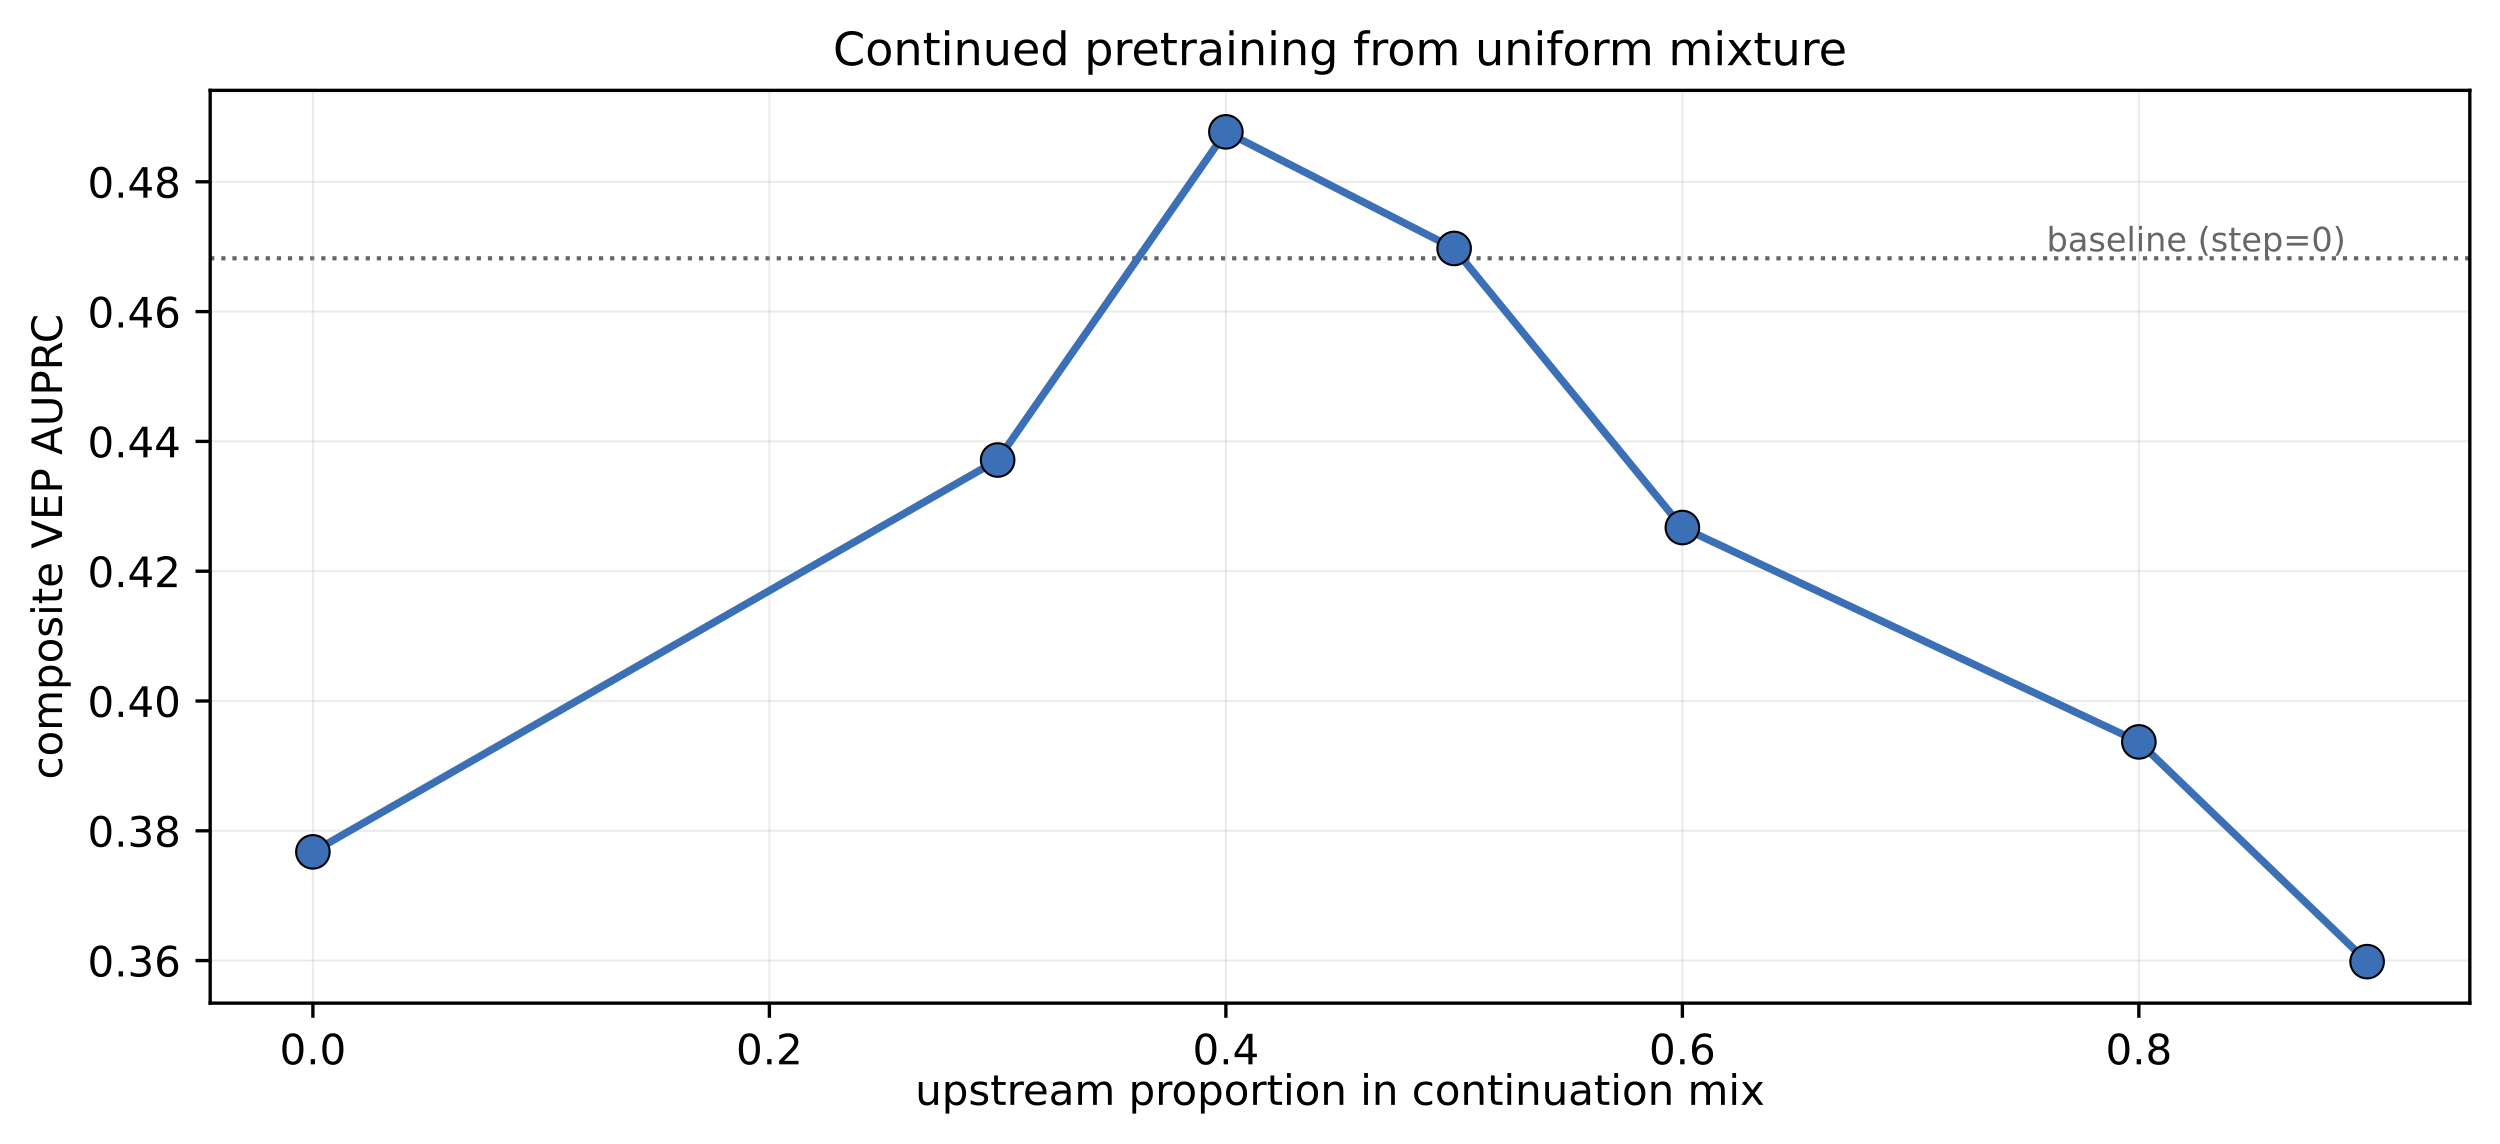
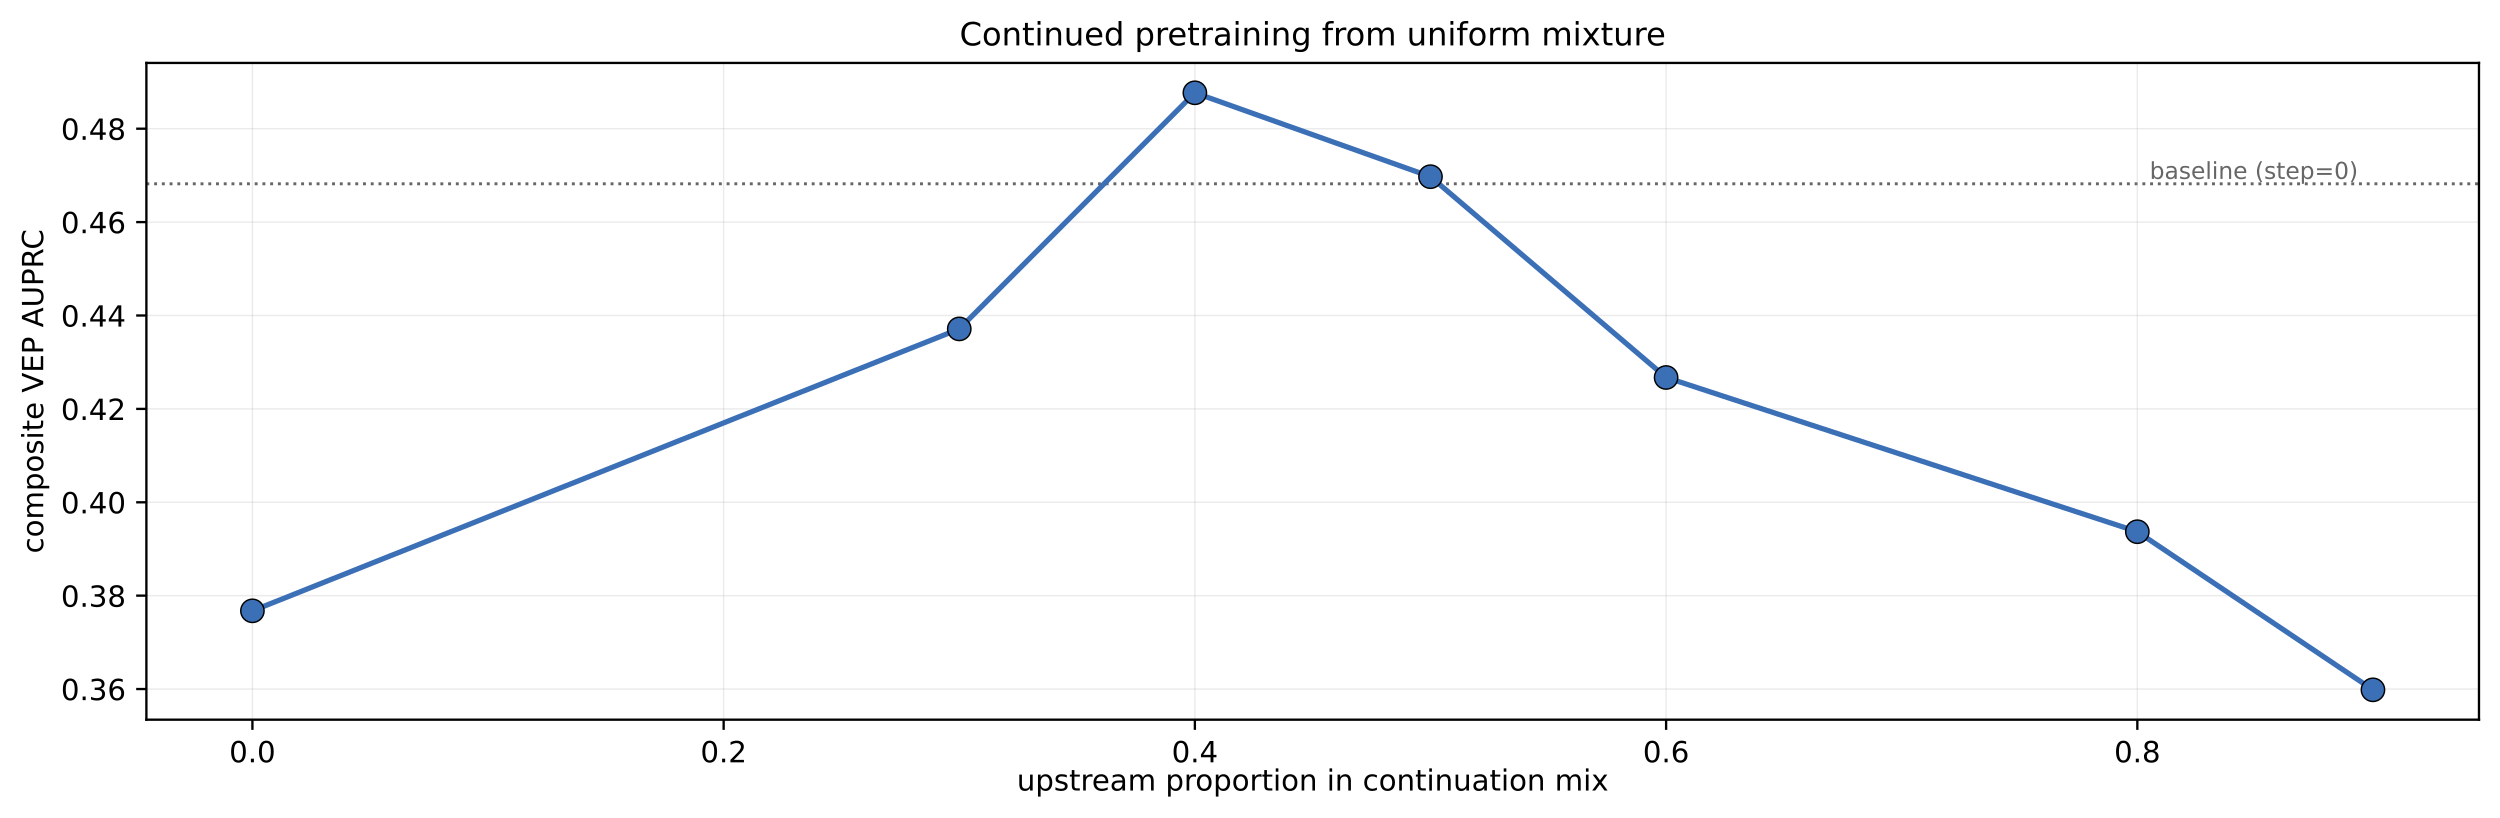
- <svg xmlns="http://www.w3.org/2000/svg" xmlns:xlink="http://www.w3.org/1999/xlink" width="596.424pt" height="272.875pt" viewBox="0 0 596.424 272.875" version="1.1">
+ <svg xmlns="http://www.w3.org/2000/svg" xmlns:xlink="http://www.w3.org/1999/xlink" width="856.344pt" height="280.075pt" viewBox="0 0 856.344 280.075" version="1.1">
  <defs>
    <style type="text/css">*{stroke-linejoin: round; stroke-linecap: butt}</style>
  </defs>
  <g id="figure_1">
    <g id="patch_1">
-       <path d="M 0 272.875  L 596.424 272.875  L 596.424 0  L 0 0  L 0 272.875  z " style="fill: none" />
+       <path d="M 0 280.075  L 856.344 280.075  L 856.344 0  L 0 0  L 0 280.075  z " style="fill: none" />
    </g>
    <g id="axes_1">
      <g id="patch_2">
-         <path d="M 50.144 239.318  L 589.224 239.318  L 589.224 21.558  L 50.144 21.558  L 50.144 239.318  z " style="fill: none" />
+         <path d="M 50.144 246.518  L 849.144 246.518  L 849.144 21.558  L 50.144 21.558  L 50.144 246.518  z " style="fill: none" />
      </g>
      <g id="line2d_1">
-         <path d="M 50.144 61.624  L 589.224 61.624  " clip-path="url(#p6f2982b473)" style="fill: none; stroke-dasharray: 1,1.65; stroke-dashoffset: 0; stroke: #666666" />
+         <path d="M 50.144 62.949  L 849.144 62.949  " clip-path="url(#p45127831a2)" style="fill: none; stroke-dasharray: 1,1.65; stroke-dashoffset: 0; stroke: #666666" />
      </g>
      <g id="matplotlib.axis_1">
        <g id="xtick_1">
          <g id="line2d_2">
-             <path d="M 74.647 239.318  L 74.647 21.558  " clip-path="url(#p6f2982b473)" style="fill: none; stroke: #b0b0b0; stroke-opacity: 0.25; stroke-width: 0.5; stroke-linecap: square" />
+             <path d="M 86.462 246.518  L 86.462 21.558  " clip-path="url(#p45127831a2)" style="fill: none; stroke: #b0b0b0; stroke-opacity: 0.25; stroke-width: 0.5; stroke-linecap: square" />
          </g>
          <g id="line2d_3">
            <defs>
-               <path id="m24f0054d36" d="M 0 0  L 0 3.5  " style="stroke: #000000; stroke-width: 0.8" />
+               <path id="mb7d24f8c7f" d="M 0 0  L 0 3.5  " style="stroke: #000000; stroke-width: 0.8" />
            </defs>
            <g>
-               <use xlink:href="#m24f0054d36" x="74.647" y="239.318" style="stroke: #000000; stroke-width: 0.8" />
+               <use xlink:href="#mb7d24f8c7f" x="86.462" y="246.518" style="stroke: #000000; stroke-width: 0.8" />
            </g>
          </g>
          <g id="text_1">
-             <g transform="translate(66.69582 253.9167) scale(0.1 -0.1)">
+             <g transform="translate(78.51037 261.1167) scale(0.1 -0.1)">
              <defs>
                <path id="DejaVuSans-30" d="M 2034 4250  Q 1547 4250 1301 3770  Q 1056 3291 1056 2328  Q 1056 1369 1301 889  Q 1547 409 2034 409  Q 2525 409 2770 889  Q 3016 1369 3016 2328  Q 3016 3291 2770 3770  Q 2525 4250 2034 4250  z M 2034 4750  Q 2819 4750 3233 4129  Q 3647 3509 3647 2328  Q 3647 1150 3233 529  Q 2819 -91 2034 -91  Q 1250 -91 836 529  Q 422 1150 422 2328  Q 422 3509 836 4129  Q 1250 4750 2034 4750  z " transform="scale(0.015625)" />
                <path id="DejaVuSans-2e" d="M 684 794  L 1344 794  L 1344 0  L 684 0  L 684 794  z " transform="scale(0.015625)" />
              </defs>
              <use xlink:href="#DejaVuSans-30" />
              <use xlink:href="#DejaVuSans-2e" transform="translate(63.62305 0)" />
              <use xlink:href="#DejaVuSans-30" transform="translate(95.41016 0)" />
            </g>
          </g>
        </g>
        <g id="xtick_2">
          <g id="line2d_4">
-             <path d="M 183.552 239.318  L 183.552 21.558  " clip-path="url(#p6f2982b473)" style="fill: none; stroke: #b0b0b0; stroke-opacity: 0.25; stroke-width: 0.5; stroke-linecap: square" />
+             <path d="M 247.876 246.518  L 247.876 21.558  " clip-path="url(#p45127831a2)" style="fill: none; stroke: #b0b0b0; stroke-opacity: 0.25; stroke-width: 0.5; stroke-linecap: square" />
          </g>
          <g id="line2d_5">
            <g>
-               <use xlink:href="#m24f0054d36" x="183.552" y="239.318" style="stroke: #000000; stroke-width: 0.8" />
+               <use xlink:href="#mb7d24f8c7f" x="247.876" y="246.518" style="stroke: #000000; stroke-width: 0.8" />
            </g>
          </g>
          <g id="text_2">
-             <g transform="translate(175.6009 253.9167) scale(0.1 -0.1)">
+             <g transform="translate(239.9245 261.1167) scale(0.1 -0.1)">
              <defs>
                <path id="DejaVuSans-32" d="M 1228 531  L 3431 531  L 3431 0  L 469 0  L 469 531  Q 828 903 1448 1529  Q 2069 2156 2228 2338  Q 2531 2678 2651 2914  Q 2772 3150 2772 3378  Q 2772 3750 2511 3984  Q 2250 4219 1831 4219  Q 1534 4219 1204 4116  Q 875 4013 500 3803  L 500 4441  Q 881 4594 1212 4672  Q 1544 4750 1819 4750  Q 2544 4750 2975 4387  Q 3406 4025 3406 3419  Q 3406 3131 3298 2873  Q 3191 2616 2906 2266  Q 2828 2175 2409 1742  Q 1991 1309 1228 531  z " transform="scale(0.015625)" />
              </defs>
              <use xlink:href="#DejaVuSans-30" />
              <use xlink:href="#DejaVuSans-2e" transform="translate(63.62305 0)" />
              <use xlink:href="#DejaVuSans-32" transform="translate(95.41016 0)" />
            </g>
          </g>
        </g>
        <g id="xtick_3">
          <g id="line2d_6">
-             <path d="M 292.457 239.318  L 292.457 21.558  " clip-path="url(#p6f2982b473)" style="fill: none; stroke: #b0b0b0; stroke-opacity: 0.25; stroke-width: 0.5; stroke-linecap: square" />
+             <path d="M 409.29 246.518  L 409.29 21.558  " clip-path="url(#p45127831a2)" style="fill: none; stroke: #b0b0b0; stroke-opacity: 0.25; stroke-width: 0.5; stroke-linecap: square" />
          </g>
          <g id="line2d_7">
            <g>
-               <use xlink:href="#m24f0054d36" x="292.457" y="239.318" style="stroke: #000000; stroke-width: 0.8" />
+               <use xlink:href="#mb7d24f8c7f" x="409.29" y="246.518" style="stroke: #000000; stroke-width: 0.8" />
            </g>
          </g>
          <g id="text_3">
-             <g transform="translate(284.5059 253.9167) scale(0.1 -0.1)">
+             <g transform="translate(401.3387 261.1167) scale(0.1 -0.1)">
              <defs>
                <path id="DejaVuSans-34" d="M 2419 4116  L 825 1625  L 2419 1625  L 2419 4116  z M 2253 4666  L 3047 4666  L 3047 1625  L 3713 1625  L 3713 1100  L 3047 1100  L 3047 0  L 2419 0  L 2419 1100  L 313 1100  L 313 1709  L 2253 4666  z " transform="scale(0.015625)" />
              </defs>
              <use xlink:href="#DejaVuSans-30" />
              <use xlink:href="#DejaVuSans-2e" transform="translate(63.62305 0)" />
              <use xlink:href="#DejaVuSans-34" transform="translate(95.41016 0)" />
            </g>
          </g>
        </g>
        <g id="xtick_4">
          <g id="line2d_8">
-             <path d="M 401.363 239.318  L 401.363 21.558  " clip-path="url(#p6f2982b473)" style="fill: none; stroke: #b0b0b0; stroke-opacity: 0.25; stroke-width: 0.5; stroke-linecap: square" />
+             <path d="M 570.704 246.518  L 570.704 21.558  " clip-path="url(#p45127831a2)" style="fill: none; stroke: #b0b0b0; stroke-opacity: 0.25; stroke-width: 0.5; stroke-linecap: square" />
          </g>
          <g id="line2d_9">
            <g>
-               <use xlink:href="#m24f0054d36" x="401.363" y="239.318" style="stroke: #000000; stroke-width: 0.8" />
+               <use xlink:href="#mb7d24f8c7f" x="570.704" y="246.518" style="stroke: #000000; stroke-width: 0.8" />
            </g>
          </g>
          <g id="text_4">
-             <g transform="translate(393.411 253.9167) scale(0.1 -0.1)">
+             <g transform="translate(562.7528 261.1167) scale(0.1 -0.1)">
              <defs>
                <path id="DejaVuSans-36" d="M 2113 2584  Q 1688 2584 1439 2293  Q 1191 2003 1191 1497  Q 1191 994 1439 701  Q 1688 409 2113 409  Q 2538 409 2786 701  Q 3034 994 3034 1497  Q 3034 2003 2786 2293  Q 2538 2584 2113 2584  z M 3366 4563  L 3366 3988  Q 3128 4100 2886 4159  Q 2644 4219 2406 4219  Q 1781 4219 1451 3797  Q 1122 3375 1075 2522  Q 1259 2794 1537 2939  Q 1816 3084 2150 3084  Q 2853 3084 3261 2657  Q 3669 2231 3669 1497  Q 3669 778 3244 343  Q 2819 -91 2113 -91  Q 1303 -91 875 529  Q 447 1150 447 2328  Q 447 3434 972 4092  Q 1497 4750 2381 4750  Q 2619 4750 2861 4703  Q 3103 4656 3366 4563  z " transform="scale(0.015625)" />
              </defs>
              <use xlink:href="#DejaVuSans-30" />
              <use xlink:href="#DejaVuSans-2e" transform="translate(63.62305 0)" />
              <use xlink:href="#DejaVuSans-36" transform="translate(95.41016 0)" />
            </g>
          </g>
        </g>
        <g id="xtick_5">
          <g id="line2d_10">
-             <path d="M 510.268 239.318  L 510.268 21.558  " clip-path="url(#p6f2982b473)" style="fill: none; stroke: #b0b0b0; stroke-opacity: 0.25; stroke-width: 0.5; stroke-linecap: square" />
+             <path d="M 732.118 246.518  L 732.118 21.558  " clip-path="url(#p45127831a2)" style="fill: none; stroke: #b0b0b0; stroke-opacity: 0.25; stroke-width: 0.5; stroke-linecap: square" />
          </g>
          <g id="line2d_11">
            <g>
-               <use xlink:href="#m24f0054d36" x="510.268" y="239.318" style="stroke: #000000; stroke-width: 0.8" />
+               <use xlink:href="#mb7d24f8c7f" x="732.118" y="246.518" style="stroke: #000000; stroke-width: 0.8" />
            </g>
          </g>
          <g id="text_5">
-             <g transform="translate(502.316 253.9167) scale(0.1 -0.1)">
+             <g transform="translate(724.1669 261.1167) scale(0.1 -0.1)">
              <defs>
                <path id="DejaVuSans-38" d="M 2034 2216  Q 1584 2216 1326 1975  Q 1069 1734 1069 1313  Q 1069 891 1326 650  Q 1584 409 2034 409  Q 2484 409 2743 651  Q 3003 894 3003 1313  Q 3003 1734 2745 1975  Q 2488 2216 2034 2216  z M 1403 2484  Q 997 2584 770 2862  Q 544 3141 544 3541  Q 544 4100 942 4425  Q 1341 4750 2034 4750  Q 2731 4750 3128 4425  Q 3525 4100 3525 3541  Q 3525 3141 3298 2862  Q 3072 2584 2669 2484  Q 3125 2378 3379 2068  Q 3634 1759 3634 1313  Q 3634 634 3220 271  Q 2806 -91 2034 -91  Q 1263 -91 848 271  Q 434 634 434 1313  Q 434 1759 690 2068  Q 947 2378 1403 2484  z M 1172 3481  Q 1172 3119 1398 2916  Q 1625 2713 2034 2713  Q 2441 2713 2670 2916  Q 2900 3119 2900 3481  Q 2900 3844 2670 4047  Q 2441 4250 2034 4250  Q 1625 4250 1398 4047  Q 1172 3844 1172 3481  z " transform="scale(0.015625)" />
              </defs>
              <use xlink:href="#DejaVuSans-30" />
              <use xlink:href="#DejaVuSans-2e" transform="translate(63.62305 0)" />
              <use xlink:href="#DejaVuSans-38" transform="translate(95.41016 0)" />
            </g>
          </g>
        </g>
        <g id="text_6">
-           <g transform="translate(218.3408 263.5948) scale(0.1 -0.1)">
+           <g transform="translate(348.3008 270.7948) scale(0.1 -0.1)">
            <defs>
              <path id="DejaVuSans-75" d="M 544 1381  L 544 3500  L 1119 3500  L 1119 1403  Q 1119 906 1312 657  Q 1506 409 1894 409  Q 2359 409 2629 706  Q 2900 1003 2900 1516  L 2900 3500  L 3475 3500  L 3475 0  L 2900 0  L 2900 538  Q 2691 219 2414 64  Q 2138 -91 1772 -91  Q 1169 -91 856 284  Q 544 659 544 1381  z M 1991 3584  L 1991 3584  z " transform="scale(0.015625)" />
              <path id="DejaVuSans-70" d="M 1159 525  L 1159 -1331  L 581 -1331  L 581 3500  L 1159 3500  L 1159 2969  Q 1341 3281 1617 3432  Q 1894 3584 2278 3584  Q 2916 3584 3314 3078  Q 3713 2572 3713 1747  Q 3713 922 3314 415  Q 2916 -91 2278 -91  Q 1894 -91 1617 61  Q 1341 213 1159 525  z M 3116 1747  Q 3116 2381 2855 2742  Q 2594 3103 2138 3103  Q 1681 3103 1420 2742  Q 1159 2381 1159 1747  Q 1159 1113 1420 752  Q 1681 391 2138 391  Q 2594 391 2855 752  Q 3116 1113 3116 1747  z " transform="scale(0.015625)" />
              <path id="DejaVuSans-73" d="M 2834 3397  L 2834 2853  Q 2591 2978 2328 3040  Q 2066 3103 1784 3103  Q 1356 3103 1142 2972  Q 928 2841 928 2578  Q 928 2378 1081 2264  Q 1234 2150 1697 2047  L 1894 2003  Q 2506 1872 2764 1633  Q 3022 1394 3022 966  Q 3022 478 2636 193  Q 2250 -91 1575 -91  Q 1294 -91 989 -36  Q 684 19 347 128  L 347 722  Q 666 556 975 473  Q 1284 391 1588 391  Q 1994 391 2212 530  Q 2431 669 2431 922  Q 2431 1156 2273 1281  Q 2116 1406 1581 1522  L 1381 1569  Q 847 1681 609 1914  Q 372 2147 372 2553  Q 372 3047 722 3315  Q 1072 3584 1716 3584  Q 2034 3584 2315 3537  Q 2597 3491 2834 3397  z " transform="scale(0.015625)" />
              <path id="DejaVuSans-74" d="M 1172 4494  L 1172 3500  L 2356 3500  L 2356 3053  L 1172 3053  L 1172 1153  Q 1172 725 1289 603  Q 1406 481 1766 481  L 2356 481  L 2356 0  L 1766 0  Q 1100 0 847 248  Q 594 497 594 1153  L 594 3053  L 172 3053  L 172 3500  L 594 3500  L 594 4494  L 1172 4494  z " transform="scale(0.015625)" />
              <path id="DejaVuSans-72" d="M 2631 2963  Q 2534 3019 2420 3045  Q 2306 3072 2169 3072  Q 1681 3072 1420 2755  Q 1159 2438 1159 1844  L 1159 0  L 581 0  L 581 3500  L 1159 3500  L 1159 2956  Q 1341 3275 1631 3429  Q 1922 3584 2338 3584  Q 2397 3584 2469 3576  Q 2541 3569 2628 3553  L 2631 2963  z " transform="scale(0.015625)" />
              <path id="DejaVuSans-65" d="M 3597 1894  L 3597 1613  L 953 1613  Q 991 1019 1311 708  Q 1631 397 2203 397  Q 2534 397 2845 478  Q 3156 559 3463 722  L 3463 178  Q 3153 47 2828 -22  Q 2503 -91 2169 -91  Q 1331 -91 842 396  Q 353 884 353 1716  Q 353 2575 817 3079  Q 1281 3584 2069 3584  Q 2775 3584 3186 3129  Q 3597 2675 3597 1894  z M 3022 2063  Q 3016 2534 2758 2815  Q 2500 3097 2075 3097  Q 1594 3097 1305 2825  Q 1016 2553 972 2059  L 3022 2063  z " transform="scale(0.015625)" />
              <path id="DejaVuSans-61" d="M 2194 1759  Q 1497 1759 1228 1600  Q 959 1441 959 1056  Q 959 750 1161 570  Q 1363 391 1709 391  Q 2188 391 2477 730  Q 2766 1069 2766 1631  L 2766 1759  L 2194 1759  z M 3341 1997  L 3341 0  L 2766 0  L 2766 531  Q 2569 213 2275 61  Q 1981 -91 1556 -91  Q 1019 -91 701 211  Q 384 513 384 1019  Q 384 1609 779 1909  Q 1175 2209 1959 2209  L 2766 2209  L 2766 2266  Q 2766 2663 2505 2880  Q 2244 3097 1772 3097  Q 1472 3097 1187 3025  Q 903 2953 641 2809  L 641 3341  Q 956 3463 1253 3523  Q 1550 3584 1831 3584  Q 2591 3584 2966 3190  Q 3341 2797 3341 1997  z " transform="scale(0.015625)" />
              <path id="DejaVuSans-6d" d="M 3328 2828  Q 3544 3216 3844 3400  Q 4144 3584 4550 3584  Q 5097 3584 5394 3201  Q 5691 2819 5691 2113  L 5691 0  L 5113 0  L 5113 2094  Q 5113 2597 4934 2840  Q 4756 3084 4391 3084  Q 3944 3084 3684 2787  Q 3425 2491 3425 1978  L 3425 0  L 2847 0  L 2847 2094  Q 2847 2600 2669 2842  Q 2491 3084 2119 3084  Q 1678 3084 1418 2786  Q 1159 2488 1159 1978  L 1159 0  L 581 0  L 581 3500  L 1159 3500  L 1159 2956  Q 1356 3278 1631 3431  Q 1906 3584 2284 3584  Q 2666 3584 2933 3390  Q 3200 3197 3328 2828  z " transform="scale(0.015625)" />
              <path id="DejaVuSans-20" transform="scale(0.015625)" />
              <path id="DejaVuSans-6f" d="M 1959 3097  Q 1497 3097 1228 2736  Q 959 2375 959 1747  Q 959 1119 1226 758  Q 1494 397 1959 397  Q 2419 397 2687 759  Q 2956 1122 2956 1747  Q 2956 2369 2687 2733  Q 2419 3097 1959 3097  z M 1959 3584  Q 2709 3584 3137 3096  Q 3566 2609 3566 1747  Q 3566 888 3137 398  Q 2709 -91 1959 -91  Q 1206 -91 779 398  Q 353 888 353 1747  Q 353 2609 779 3096  Q 1206 3584 1959 3584  z " transform="scale(0.015625)" />
              <path id="DejaVuSans-69" d="M 603 3500  L 1178 3500  L 1178 0  L 603 0  L 603 3500  z M 603 4863  L 1178 4863  L 1178 4134  L 603 4134  L 603 4863  z " transform="scale(0.015625)" />
              <path id="DejaVuSans-6e" d="M 3513 2113  L 3513 0  L 2938 0  L 2938 2094  Q 2938 2591 2744 2837  Q 2550 3084 2163 3084  Q 1697 3084 1428 2787  Q 1159 2491 1159 1978  L 1159 0  L 581 0  L 581 3500  L 1159 3500  L 1159 2956  Q 1366 3272 1645 3428  Q 1925 3584 2291 3584  Q 2894 3584 3203 3211  Q 3513 2838 3513 2113  z " transform="scale(0.015625)" />
              <path id="DejaVuSans-63" d="M 3122 3366  L 3122 2828  Q 2878 2963 2633 3030  Q 2388 3097 2138 3097  Q 1578 3097 1268 2742  Q 959 2388 959 1747  Q 959 1106 1268 751  Q 1578 397 2138 397  Q 2388 397 2633 464  Q 2878 531 3122 666  L 3122 134  Q 2881 22 2623 -34  Q 2366 -91 2075 -91  Q 1284 -91 818 406  Q 353 903 353 1747  Q 353 2603 823 3093  Q 1294 3584 2113 3584  Q 2378 3584 2631 3529  Q 2884 3475 3122 3366  z " transform="scale(0.015625)" />
              <path id="DejaVuSans-78" d="M 3513 3500  L 2247 1797  L 3578 0  L 2900 0  L 1881 1375  L 863 0  L 184 0  L 1544 1831  L 300 3500  L 978 3500  L 1906 2253  L 2834 3500  L 3513 3500  z " transform="scale(0.015625)" />
            </defs>
            <use xlink:href="#DejaVuSans-75" />
            <use xlink:href="#DejaVuSans-70" transform="translate(63.37891 0)" />
            <use xlink:href="#DejaVuSans-73" transform="translate(126.8555 0)" />
            <use xlink:href="#DejaVuSans-74" transform="translate(178.9551 0)" />
            <use xlink:href="#DejaVuSans-72" transform="translate(218.1641 0)" />
            <use xlink:href="#DejaVuSans-65" transform="translate(257.0273 0)" />
            <use xlink:href="#DejaVuSans-61" transform="translate(318.5508 0)" />
            <use xlink:href="#DejaVuSans-6d" transform="translate(379.8301 0)" />
            <use xlink:href="#DejaVuSans-20" transform="translate(477.2422 0)" />
            <use xlink:href="#DejaVuSans-70" transform="translate(509.0293 0)" />
            <use xlink:href="#DejaVuSans-72" transform="translate(572.5059 0)" />
            <use xlink:href="#DejaVuSans-6f" transform="translate(611.3691 0)" />
            <use xlink:href="#DejaVuSans-70" transform="translate(672.5508 0)" />
            <use xlink:href="#DejaVuSans-6f" transform="translate(736.0273 0)" />
            <use xlink:href="#DejaVuSans-72" transform="translate(797.209 0)" />
            <use xlink:href="#DejaVuSans-74" transform="translate(838.3223 0)" />
            <use xlink:href="#DejaVuSans-69" transform="translate(877.5312 0)" />
            <use xlink:href="#DejaVuSans-6f" transform="translate(905.3145 0)" />
            <use xlink:href="#DejaVuSans-6e" transform="translate(966.4961 0)" />
            <use xlink:href="#DejaVuSans-20" transform="translate(1029.875 0)" />
            <use xlink:href="#DejaVuSans-69" transform="translate(1061.662 0)" />
            <use xlink:href="#DejaVuSans-6e" transform="translate(1089.445 0)" />
            <use xlink:href="#DejaVuSans-20" transform="translate(1152.824 0)" />
            <use xlink:href="#DejaVuSans-63" transform="translate(1184.611 0)" />
            <use xlink:href="#DejaVuSans-6f" transform="translate(1239.592 0)" />
            <use xlink:href="#DejaVuSans-6e" transform="translate(1300.773 0)" />
            <use xlink:href="#DejaVuSans-74" transform="translate(1364.152 0)" />
            <use xlink:href="#DejaVuSans-69" transform="translate(1403.361 0)" />
            <use xlink:href="#DejaVuSans-6e" transform="translate(1431.145 0)" />
            <use xlink:href="#DejaVuSans-75" transform="translate(1494.523 0)" />
            <use xlink:href="#DejaVuSans-61" transform="translate(1557.902 0)" />
            <use xlink:href="#DejaVuSans-74" transform="translate(1619.182 0)" />
            <use xlink:href="#DejaVuSans-69" transform="translate(1658.391 0)" />
            <use xlink:href="#DejaVuSans-6f" transform="translate(1686.174 0)" />
            <use xlink:href="#DejaVuSans-6e" transform="translate(1747.355 0)" />
            <use xlink:href="#DejaVuSans-20" transform="translate(1810.734 0)" />
            <use xlink:href="#DejaVuSans-6d" transform="translate(1842.521 0)" />
            <use xlink:href="#DejaVuSans-69" transform="translate(1939.934 0)" />
            <use xlink:href="#DejaVuSans-78" transform="translate(1967.717 0)" />
          </g>
        </g>
      </g>
      <g id="matplotlib.axis_2">
        <g id="ytick_1">
          <g id="line2d_12">
-             <path d="M 50.144 229.164  L 589.224 229.164  " clip-path="url(#p6f2982b473)" style="fill: none; stroke: #b0b0b0; stroke-opacity: 0.25; stroke-width: 0.5; stroke-linecap: square" />
+             <path d="M 50.144 236.028  L 849.144 236.028  " clip-path="url(#p45127831a2)" style="fill: none; stroke: #b0b0b0; stroke-opacity: 0.25; stroke-width: 0.5; stroke-linecap: square" />
          </g>
          <g id="line2d_13">
            <defs>
-               <path id="m85591f850b" d="M 0 0  L -3.5 0  " style="stroke: #000000; stroke-width: 0.8" />
+               <path id="mcbf5ac465e" d="M 0 0  L -3.5 0  " style="stroke: #000000; stroke-width: 0.8" />
            </defs>
            <g>
-               <use xlink:href="#m85591f850b" x="50.144" y="229.164" style="stroke: #000000; stroke-width: 0.8" />
+               <use xlink:href="#mcbf5ac465e" x="50.144" y="236.028" style="stroke: #000000; stroke-width: 0.8" />
            </g>
          </g>
          <g id="text_7">
-             <g transform="translate(20.87813 232.9627) scale(0.1 -0.1)">
+             <g transform="translate(20.87813 239.827) scale(0.1 -0.1)">
              <defs>
                <path id="DejaVuSans-33" d="M 2597 2516  Q 3050 2419 3304 2112  Q 3559 1806 3559 1356  Q 3559 666 3084 287  Q 2609 -91 1734 -91  Q 1441 -91 1130 -33  Q 819 25 488 141  L 488 750  Q 750 597 1062 519  Q 1375 441 1716 441  Q 2309 441 2620 675  Q 2931 909 2931 1356  Q 2931 1769 2642 2001  Q 2353 2234 1838 2234  L 1294 2234  L 1294 2753  L 1863 2753  Q 2328 2753 2575 2939  Q 2822 3125 2822 3475  Q 2822 3834 2567 4026  Q 2313 4219 1838 4219  Q 1578 4219 1281 4162  Q 984 4106 628 3988  L 628 4550  Q 988 4650 1302 4700  Q 1616 4750 1894 4750  Q 2613 4750 3031 4423  Q 3450 4097 3450 3541  Q 3450 3153 3228 2886  Q 3006 2619 2597 2516  z " transform="scale(0.015625)" />
              </defs>
              <use xlink:href="#DejaVuSans-30" />
              <use xlink:href="#DejaVuSans-2e" transform="translate(63.62305 0)" />
              <use xlink:href="#DejaVuSans-33" transform="translate(95.41016 0)" />
              <use xlink:href="#DejaVuSans-36" transform="translate(159.0332 0)" />
            </g>
          </g>
        </g>
        <g id="ytick_2">
          <g id="line2d_14">
-             <path d="M 50.144 198.198  L 589.224 198.198  " clip-path="url(#p6f2982b473)" style="fill: none; stroke: #b0b0b0; stroke-opacity: 0.25; stroke-width: 0.5; stroke-linecap: square" />
+             <path d="M 50.144 204.038  L 849.144 204.038  " clip-path="url(#p45127831a2)" style="fill: none; stroke: #b0b0b0; stroke-opacity: 0.25; stroke-width: 0.5; stroke-linecap: square" />
          </g>
          <g id="line2d_15">
            <g>
-               <use xlink:href="#m85591f850b" x="50.144" y="198.198" style="stroke: #000000; stroke-width: 0.8" />
+               <use xlink:href="#mcbf5ac465e" x="50.144" y="204.038" style="stroke: #000000; stroke-width: 0.8" />
            </g>
          </g>
          <g id="text_8">
-             <g transform="translate(20.87813 201.9968) scale(0.1 -0.1)">
+             <g transform="translate(20.87813 207.8372) scale(0.1 -0.1)">
              <use xlink:href="#DejaVuSans-30" />
              <use xlink:href="#DejaVuSans-2e" transform="translate(63.62305 0)" />
              <use xlink:href="#DejaVuSans-33" transform="translate(95.41016 0)" />
              <use xlink:href="#DejaVuSans-38" transform="translate(159.0332 0)" />
            </g>
          </g>
        </g>
        <g id="ytick_3">
          <g id="line2d_16">
-             <path d="M 50.144 167.232  L 589.224 167.232  " clip-path="url(#p6f2982b473)" style="fill: none; stroke: #b0b0b0; stroke-opacity: 0.25; stroke-width: 0.5; stroke-linecap: square" />
+             <path d="M 50.144 172.048  L 849.144 172.048  " clip-path="url(#p45127831a2)" style="fill: none; stroke: #b0b0b0; stroke-opacity: 0.25; stroke-width: 0.5; stroke-linecap: square" />
          </g>
          <g id="line2d_17">
            <g>
-               <use xlink:href="#m85591f850b" x="50.144" y="167.232" style="stroke: #000000; stroke-width: 0.8" />
+               <use xlink:href="#mcbf5ac465e" x="50.144" y="172.048" style="stroke: #000000; stroke-width: 0.8" />
            </g>
          </g>
          <g id="text_9">
-             <g transform="translate(20.87813 171.0308) scale(0.1 -0.1)">
+             <g transform="translate(20.87813 175.8473) scale(0.1 -0.1)">
              <use xlink:href="#DejaVuSans-30" />
              <use xlink:href="#DejaVuSans-2e" transform="translate(63.62305 0)" />
              <use xlink:href="#DejaVuSans-34" transform="translate(95.41016 0)" />
              <use xlink:href="#DejaVuSans-30" transform="translate(159.0332 0)" />
            </g>
          </g>
        </g>
        <g id="ytick_4">
          <g id="line2d_18">
-             <path d="M 50.144 136.266  L 589.224 136.266  " clip-path="url(#p6f2982b473)" style="fill: none; stroke: #b0b0b0; stroke-opacity: 0.25; stroke-width: 0.5; stroke-linecap: square" />
+             <path d="M 50.144 140.058  L 849.144 140.058  " clip-path="url(#p45127831a2)" style="fill: none; stroke: #b0b0b0; stroke-opacity: 0.25; stroke-width: 0.5; stroke-linecap: square" />
          </g>
          <g id="line2d_19">
            <g>
-               <use xlink:href="#m85591f850b" x="50.144" y="136.266" style="stroke: #000000; stroke-width: 0.8" />
+               <use xlink:href="#mcbf5ac465e" x="50.144" y="140.058" style="stroke: #000000; stroke-width: 0.8" />
            </g>
          </g>
          <g id="text_10">
-             <g transform="translate(20.87813 140.0648) scale(0.1 -0.1)">
+             <g transform="translate(20.87813 143.8575) scale(0.1 -0.1)">
              <use xlink:href="#DejaVuSans-30" />
              <use xlink:href="#DejaVuSans-2e" transform="translate(63.62305 0)" />
              <use xlink:href="#DejaVuSans-34" transform="translate(95.41016 0)" />
              <use xlink:href="#DejaVuSans-32" transform="translate(159.0332 0)" />
            </g>
          </g>
        </g>
        <g id="ytick_5">
          <g id="line2d_20">
-             <path d="M 50.144 105.3  L 589.224 105.3  " clip-path="url(#p6f2982b473)" style="fill: none; stroke: #b0b0b0; stroke-opacity: 0.25; stroke-width: 0.5; stroke-linecap: square" />
+             <path d="M 50.144 108.068  L 849.144 108.068  " clip-path="url(#p45127831a2)" style="fill: none; stroke: #b0b0b0; stroke-opacity: 0.25; stroke-width: 0.5; stroke-linecap: square" />
          </g>
          <g id="line2d_21">
            <g>
-               <use xlink:href="#m85591f850b" x="50.144" y="105.3" style="stroke: #000000; stroke-width: 0.8" />
+               <use xlink:href="#mcbf5ac465e" x="50.144" y="108.068" style="stroke: #000000; stroke-width: 0.8" />
            </g>
          </g>
          <g id="text_11">
-             <g transform="translate(20.87813 109.0988) scale(0.1 -0.1)">
+             <g transform="translate(20.87813 111.8677) scale(0.1 -0.1)">
              <use xlink:href="#DejaVuSans-30" />
              <use xlink:href="#DejaVuSans-2e" transform="translate(63.62305 0)" />
              <use xlink:href="#DejaVuSans-34" transform="translate(95.41016 0)" />
              <use xlink:href="#DejaVuSans-34" transform="translate(159.0332 0)" />
            </g>
          </g>
        </g>
        <g id="ytick_6">
          <g id="line2d_22">
-             <path d="M 50.144 74.334  L 589.224 74.334  " clip-path="url(#p6f2982b473)" style="fill: none; stroke: #b0b0b0; stroke-opacity: 0.25; stroke-width: 0.5; stroke-linecap: square" />
+             <path d="M 50.144 76.079  L 849.144 76.079  " clip-path="url(#p45127831a2)" style="fill: none; stroke: #b0b0b0; stroke-opacity: 0.25; stroke-width: 0.5; stroke-linecap: square" />
          </g>
          <g id="line2d_23">
            <g>
-               <use xlink:href="#m85591f850b" x="50.144" y="74.334" style="stroke: #000000; stroke-width: 0.8" />
+               <use xlink:href="#mcbf5ac465e" x="50.144" y="76.079" style="stroke: #000000; stroke-width: 0.8" />
            </g>
          </g>
          <g id="text_12">
-             <g transform="translate(20.87813 78.13286) scale(0.1 -0.1)">
+             <g transform="translate(20.87813 79.87782) scale(0.1 -0.1)">
              <use xlink:href="#DejaVuSans-30" />
              <use xlink:href="#DejaVuSans-2e" transform="translate(63.62305 0)" />
              <use xlink:href="#DejaVuSans-34" transform="translate(95.41016 0)" />
              <use xlink:href="#DejaVuSans-36" transform="translate(159.0332 0)" />
            </g>
          </g>
        </g>
        <g id="ytick_7">
          <g id="line2d_24">
-             <path d="M 50.144 43.368  L 589.224 43.368  " clip-path="url(#p6f2982b473)" style="fill: none; stroke: #b0b0b0; stroke-opacity: 0.25; stroke-width: 0.5; stroke-linecap: square" />
+             <path d="M 50.144 44.089  L 849.144 44.089  " clip-path="url(#p45127831a2)" style="fill: none; stroke: #b0b0b0; stroke-opacity: 0.25; stroke-width: 0.5; stroke-linecap: square" />
          </g>
          <g id="line2d_25">
            <g>
-               <use xlink:href="#m85591f850b" x="50.144" y="43.368" style="stroke: #000000; stroke-width: 0.8" />
+               <use xlink:href="#mcbf5ac465e" x="50.144" y="44.089" style="stroke: #000000; stroke-width: 0.8" />
            </g>
          </g>
          <g id="text_13">
-             <g transform="translate(20.87813 47.16688) scale(0.1 -0.1)">
+             <g transform="translate(20.87813 47.88798) scale(0.1 -0.1)">
              <use xlink:href="#DejaVuSans-30" />
              <use xlink:href="#DejaVuSans-2e" transform="translate(63.62305 0)" />
              <use xlink:href="#DejaVuSans-34" transform="translate(95.41016 0)" />
              <use xlink:href="#DejaVuSans-38" transform="translate(159.0332 0)" />
            </g>
          </g>
        </g>
        <g id="text_14">
-           <g transform="translate(14.79844 185.9641) rotate(-90) scale(0.1 -0.1)">
+           <g transform="translate(14.79844 189.5641) rotate(-90) scale(0.1 -0.1)">
            <defs>
              <path id="DejaVuSans-56" d="M 1831 0  L 50 4666  L 709 4666  L 2188 738  L 3669 4666  L 4325 4666  L 2547 0  L 1831 0  z " transform="scale(0.015625)" />
              <path id="DejaVuSans-45" d="M 628 4666  L 3578 4666  L 3578 4134  L 1259 4134  L 1259 2753  L 3481 2753  L 3481 2222  L 1259 2222  L 1259 531  L 3634 531  L 3634 0  L 628 0  L 628 4666  z " transform="scale(0.015625)" />
              <path id="DejaVuSans-50" d="M 1259 4147  L 1259 2394  L 2053 2394  Q 2494 2394 2734 2622  Q 2975 2850 2975 3272  Q 2975 3691 2734 3919  Q 2494 4147 2053 4147  L 1259 4147  z M 628 4666  L 2053 4666  Q 2838 4666 3239 4311  Q 3641 3956 3641 3272  Q 3641 2581 3239 2228  Q 2838 1875 2053 1875  L 1259 1875  L 1259 0  L 628 0  L 628 4666  z " transform="scale(0.015625)" />
              <path id="DejaVuSans-41" d="M 2188 4044  L 1331 1722  L 3047 1722  L 2188 4044  z M 1831 4666  L 2547 4666  L 4325 0  L 3669 0  L 3244 1197  L 1141 1197  L 716 0  L 50 0  L 1831 4666  z " transform="scale(0.015625)" />
              <path id="DejaVuSans-55" d="M 556 4666  L 1191 4666  L 1191 1831  Q 1191 1081 1462 751  Q 1734 422 2344 422  Q 2950 422 3222 751  Q 3494 1081 3494 1831  L 3494 4666  L 4128 4666  L 4128 1753  Q 4128 841 3676 375  Q 3225 -91 2344 -91  Q 1459 -91 1007 375  Q 556 841 556 1753  L 556 4666  z " transform="scale(0.015625)" />
              <path id="DejaVuSans-52" d="M 2841 2188  Q 3044 2119 3236 1894  Q 3428 1669 3622 1275  L 4263 0  L 3584 0  L 2988 1197  Q 2756 1666 2539 1819  Q 2322 1972 1947 1972  L 1259 1972  L 1259 0  L 628 0  L 628 4666  L 2053 4666  Q 2853 4666 3247 4331  Q 3641 3997 3641 3322  Q 3641 2881 3436 2590  Q 3231 2300 2841 2188  z M 1259 4147  L 1259 2491  L 2053 2491  Q 2509 2491 2742 2702  Q 2975 2913 2975 3322  Q 2975 3731 2742 3939  Q 2509 4147 2053 4147  L 1259 4147  z " transform="scale(0.015625)" />
              <path id="DejaVuSans-43" d="M 4122 4306  L 4122 3641  Q 3803 3938 3442 4084  Q 3081 4231 2675 4231  Q 1875 4231 1450 3742  Q 1025 3253 1025 2328  Q 1025 1406 1450 917  Q 1875 428 2675 428  Q 3081 428 3442 575  Q 3803 722 4122 1019  L 4122 359  Q 3791 134 3420 21  Q 3050 -91 2638 -91  Q 1578 -91 968 557  Q 359 1206 359 2328  Q 359 3453 968 4101  Q 1578 4750 2638 4750  Q 3056 4750 3426 4639  Q 3797 4528 4122 4306  z " transform="scale(0.015625)" />
            </defs>
            <use xlink:href="#DejaVuSans-63" />
            <use xlink:href="#DejaVuSans-6f" transform="translate(54.98047 0)" />
            <use xlink:href="#DejaVuSans-6d" transform="translate(116.1621 0)" />
            <use xlink:href="#DejaVuSans-70" transform="translate(213.5742 0)" />
            <use xlink:href="#DejaVuSans-6f" transform="translate(277.0508 0)" />
            <use xlink:href="#DejaVuSans-73" transform="translate(338.2324 0)" />
            <use xlink:href="#DejaVuSans-69" transform="translate(390.332 0)" />
            <use xlink:href="#DejaVuSans-74" transform="translate(418.1152 0)" />
            <use xlink:href="#DejaVuSans-65" transform="translate(457.3242 0)" />
            <use xlink:href="#DejaVuSans-20" transform="translate(518.8477 0)" />
            <use xlink:href="#DejaVuSans-56" transform="translate(550.6348 0)" />
            <use xlink:href="#DejaVuSans-45" transform="translate(619.043 0)" />
            <use xlink:href="#DejaVuSans-50" transform="translate(682.2266 0)" />
            <use xlink:href="#DejaVuSans-20" transform="translate(742.5293 0)" />
            <use xlink:href="#DejaVuSans-41" transform="translate(774.3164 0)" />
            <use xlink:href="#DejaVuSans-55" transform="translate(842.7246 0)" />
            <use xlink:href="#DejaVuSans-50" transform="translate(915.918 0)" />
            <use xlink:href="#DejaVuSans-52" transform="translate(976.2207 0)" />
            <use xlink:href="#DejaVuSans-43" transform="translate(1040.703 0)" />
          </g>
        </g>
      </g>
      <g id="patch_3">
-         <path d="M 50.144 239.318  L 50.144 21.558  " style="fill: none; stroke: #000000; stroke-width: 0.8; stroke-linejoin: miter; stroke-linecap: square" />
+         <path d="M 50.144 246.518  L 50.144 21.558  " style="fill: none; stroke: #000000; stroke-width: 0.8; stroke-linejoin: miter; stroke-linecap: square" />
      </g>
      <g id="patch_4">
-         <path d="M 589.224 239.318  L 589.224 21.558  " style="fill: none; stroke: #000000; stroke-width: 0.8; stroke-linejoin: miter; stroke-linecap: square" />
+         <path d="M 849.144 246.518  L 849.144 21.558  " style="fill: none; stroke: #000000; stroke-width: 0.8; stroke-linejoin: miter; stroke-linecap: square" />
      </g>
      <g id="patch_5">
-         <path d="M 50.144 239.318  L 589.224 239.318  " style="fill: none; stroke: #000000; stroke-width: 0.8; stroke-linejoin: miter; stroke-linecap: square" />
+         <path d="M 50.144 246.518  L 849.144 246.518  " style="fill: none; stroke: #000000; stroke-width: 0.8; stroke-linejoin: miter; stroke-linecap: square" />
      </g>
      <g id="patch_6">
-         <path d="M 50.144 21.558  L 589.224 21.558  " style="fill: none; stroke: #000000; stroke-width: 0.8; stroke-linejoin: miter; stroke-linecap: square" />
+         <path d="M 50.144 21.558  L 849.144 21.558  " style="fill: none; stroke: #000000; stroke-width: 0.8; stroke-linejoin: miter; stroke-linecap: square" />
      </g>
      <g id="text_15">
-         <g style="fill: #666666" transform="translate(488.2426 59.96063) scale(0.08 -0.08)">
+         <g style="fill: #666666" transform="translate(736.3481 61.28537) scale(0.08 -0.08)">
          <defs>
            <path id="DejaVuSans-62" d="M 3116 1747  Q 3116 2381 2855 2742  Q 2594 3103 2138 3103  Q 1681 3103 1420 2742  Q 1159 2381 1159 1747  Q 1159 1113 1420 752  Q 1681 391 2138 391  Q 2594 391 2855 752  Q 3116 1113 3116 1747  z M 1159 2969  Q 1341 3281 1617 3432  Q 1894 3584 2278 3584  Q 2916 3584 3314 3078  Q 3713 2572 3713 1747  Q 3713 922 3314 415  Q 2916 -91 2278 -91  Q 1894 -91 1617 61  Q 1341 213 1159 525  L 1159 0  L 581 0  L 581 4863  L 1159 4863  L 1159 2969  z " transform="scale(0.015625)" />
            <path id="DejaVuSans-6c" d="M 603 4863  L 1178 4863  L 1178 0  L 603 0  L 603 4863  z " transform="scale(0.015625)" />
            <path id="DejaVuSans-28" d="M 1984 4856  Q 1566 4138 1362 3434  Q 1159 2731 1159 2009  Q 1159 1288 1364 580  Q 1569 -128 1984 -844  L 1484 -844  Q 1016 -109 783 600  Q 550 1309 550 2009  Q 550 2706 781 3412  Q 1013 4119 1484 4856  L 1984 4856  z " transform="scale(0.015625)" />
            <path id="DejaVuSans-3d" d="M 678 2906  L 4684 2906  L 4684 2381  L 678 2381  L 678 2906  z M 678 1631  L 4684 1631  L 4684 1100  L 678 1100  L 678 1631  z " transform="scale(0.015625)" />
            <path id="DejaVuSans-29" d="M 513 4856  L 1013 4856  Q 1481 4119 1714 3412  Q 1947 2706 1947 2009  Q 1947 1309 1714 600  Q 1481 -109 1013 -844  L 513 -844  Q 928 -128 1133 580  Q 1338 1288 1338 2009  Q 1338 2731 1133 3434  Q 928 4138 513 4856  z " transform="scale(0.015625)" />
          </defs>
          <use xlink:href="#DejaVuSans-62" />
          <use xlink:href="#DejaVuSans-61" transform="translate(63.47656 0)" />
          <use xlink:href="#DejaVuSans-73" transform="translate(124.7559 0)" />
          <use xlink:href="#DejaVuSans-65" transform="translate(176.8555 0)" />
          <use xlink:href="#DejaVuSans-6c" transform="translate(238.3789 0)" />
          <use xlink:href="#DejaVuSans-69" transform="translate(266.1621 0)" />
          <use xlink:href="#DejaVuSans-6e" transform="translate(293.9453 0)" />
          <use xlink:href="#DejaVuSans-65" transform="translate(357.3242 0)" />
          <use xlink:href="#DejaVuSans-20" transform="translate(418.8477 0)" />
          <use xlink:href="#DejaVuSans-28" transform="translate(450.6348 0)" />
          <use xlink:href="#DejaVuSans-73" transform="translate(489.6484 0)" />
          <use xlink:href="#DejaVuSans-74" transform="translate(541.748 0)" />
          <use xlink:href="#DejaVuSans-65" transform="translate(580.957 0)" />
          <use xlink:href="#DejaVuSans-70" transform="translate(642.4805 0)" />
          <use xlink:href="#DejaVuSans-3d" transform="translate(705.957 0)" />
          <use xlink:href="#DejaVuSans-30" transform="translate(789.7461 0)" />
          <use xlink:href="#DejaVuSans-29" transform="translate(853.3691 0)" />
          <use xlink:href="#DejaVuSans-20" transform="translate(892.3828 0)" />
          <use xlink:href="#DejaVuSans-20" transform="translate(924.1699 0)" />
        </g>
      </g>
      <g id="line2d_26">
-         <path d="M 74.647 203.227  L 238.005 109.748  L 292.457 31.456  L 346.91 59.276  L 401.363 125.855  L 510.268 176.994  L 564.72 229.42  " clip-path="url(#p6f2982b473)" style="fill: none; stroke: #3b6fb6; stroke-width: 1.8; stroke-linecap: square" />
+         <path d="M 86.462 209.234  L 328.583 112.664  L 409.29 31.784  L 489.997 60.523  L 570.704 129.303  L 732.118 182.133  L 812.826 236.293  " clip-path="url(#p45127831a2)" style="fill: none; stroke: #3b6fb6; stroke-width: 1.8; stroke-linecap: square" />
        <defs>
-           <path id="mb97e027394" d="M 0 4  C 1.061 4 2.078 3.579 2.828 2.828  C 3.579 2.078 4 1.061 4 0  C 4 -1.061 3.579 -2.078 2.828 -2.828  C 2.078 -3.579 1.061 -4 0 -4  C -1.061 -4 -2.078 -3.579 -2.828 -2.828  C -3.579 -2.078 -4 -1.061 -4 0  C -4 1.061 -3.579 2.078 -2.828 2.828  C -2.078 3.579 -1.061 4 0 4  z " style="stroke: #000000; stroke-width: 0.5" />
+           <path id="mc7b2dcd8ad" d="M 0 4  C 1.061 4 2.078 3.579 2.828 2.828  C 3.579 2.078 4 1.061 4 0  C 4 -1.061 3.579 -2.078 2.828 -2.828  C 2.078 -3.579 1.061 -4 0 -4  C -1.061 -4 -2.078 -3.579 -2.828 -2.828  C -3.579 -2.078 -4 -1.061 -4 0  C -4 1.061 -3.579 2.078 -2.828 2.828  C -2.078 3.579 -1.061 4 0 4  z " style="stroke: #000000; stroke-width: 0.5" />
        </defs>
-         <g clip-path="url(#p6f2982b473)">
-           <use xlink:href="#mb97e027394" x="74.647" y="203.227" style="fill: #3b6fb6; stroke: #000000; stroke-width: 0.5" />
-           <use xlink:href="#mb97e027394" x="238.005" y="109.748" style="fill: #3b6fb6; stroke: #000000; stroke-width: 0.5" />
-           <use xlink:href="#mb97e027394" x="292.457" y="31.456" style="fill: #3b6fb6; stroke: #000000; stroke-width: 0.5" />
-           <use xlink:href="#mb97e027394" x="346.91" y="59.276" style="fill: #3b6fb6; stroke: #000000; stroke-width: 0.5" />
-           <use xlink:href="#mb97e027394" x="401.363" y="125.855" style="fill: #3b6fb6; stroke: #000000; stroke-width: 0.5" />
-           <use xlink:href="#mb97e027394" x="510.268" y="176.994" style="fill: #3b6fb6; stroke: #000000; stroke-width: 0.5" />
-           <use xlink:href="#mb97e027394" x="564.72" y="229.42" style="fill: #3b6fb6; stroke: #000000; stroke-width: 0.5" />
+         <g clip-path="url(#p45127831a2)">
+           <use xlink:href="#mc7b2dcd8ad" x="86.462" y="209.234" style="fill: #3b6fb6; stroke: #000000; stroke-width: 0.5" />
+           <use xlink:href="#mc7b2dcd8ad" x="328.583" y="112.664" style="fill: #3b6fb6; stroke: #000000; stroke-width: 0.5" />
+           <use xlink:href="#mc7b2dcd8ad" x="409.29" y="31.784" style="fill: #3b6fb6; stroke: #000000; stroke-width: 0.5" />
+           <use xlink:href="#mc7b2dcd8ad" x="489.997" y="60.523" style="fill: #3b6fb6; stroke: #000000; stroke-width: 0.5" />
+           <use xlink:href="#mc7b2dcd8ad" x="570.704" y="129.303" style="fill: #3b6fb6; stroke: #000000; stroke-width: 0.5" />
+           <use xlink:href="#mc7b2dcd8ad" x="732.118" y="182.133" style="fill: #3b6fb6; stroke: #000000; stroke-width: 0.5" />
+           <use xlink:href="#mc7b2dcd8ad" x="812.826" y="236.293" style="fill: #3b6fb6; stroke: #000000; stroke-width: 0.5" />
        </g>
      </g>
      <g id="text_16">
-         <g transform="translate(198.7267 15.55828) scale(0.11 -0.11)">
+         <g transform="translate(328.6867 15.55828) scale(0.11 -0.11)">
          <defs>
            <path id="DejaVuSans-64" d="M 2906 2969  L 2906 4863  L 3481 4863  L 3481 0  L 2906 0  L 2906 525  Q 2725 213 2448 61  Q 2172 -91 1784 -91  Q 1150 -91 751 415  Q 353 922 353 1747  Q 353 2572 751 3078  Q 1150 3584 1784 3584  Q 2172 3584 2448 3432  Q 2725 3281 2906 2969  z M 947 1747  Q 947 1113 1208 752  Q 1469 391 1925 391  Q 2381 391 2643 752  Q 2906 1113 2906 1747  Q 2906 2381 2643 2742  Q 2381 3103 1925 3103  Q 1469 3103 1208 2742  Q 947 2381 947 1747  z " transform="scale(0.015625)" />
            <path id="DejaVuSans-67" d="M 2906 1791  Q 2906 2416 2648 2759  Q 2391 3103 1925 3103  Q 1463 3103 1205 2759  Q 947 2416 947 1791  Q 947 1169 1205 825  Q 1463 481 1925 481  Q 2391 481 2648 825  Q 2906 1169 2906 1791  z M 3481 434  Q 3481 -459 3084 -895  Q 2688 -1331 1869 -1331  Q 1566 -1331 1297 -1286  Q 1028 -1241 775 -1147  L 775 -588  Q 1028 -725 1275 -790  Q 1522 -856 1778 -856  Q 2344 -856 2625 -561  Q 2906 -266 2906 331  L 2906 616  Q 2728 306 2450 153  Q 2172 0 1784 0  Q 1141 0 747 490  Q 353 981 353 1791  Q 353 2603 747 3093  Q 1141 3584 1784 3584  Q 2172 3584 2450 3431  Q 2728 3278 2906 2969  L 2906 3500  L 3481 3500  L 3481 434  z " transform="scale(0.015625)" />
            <path id="DejaVuSans-66" d="M 2375 4863  L 2375 4384  L 1825 4384  Q 1516 4384 1395 4259  Q 1275 4134 1275 3809  L 1275 3500  L 2222 3500  L 2222 3053  L 1275 3053  L 1275 0  L 697 0  L 697 3053  L 147 3053  L 147 3500  L 697 3500  L 697 3744  Q 697 4328 969 4595  Q 1241 4863 1831 4863  L 2375 4863  z " transform="scale(0.015625)" />
          </defs>
          <use xlink:href="#DejaVuSans-43" />
          <use xlink:href="#DejaVuSans-6f" transform="translate(69.82422 0)" />
          <use xlink:href="#DejaVuSans-6e" transform="translate(131.0059 0)" />
          <use xlink:href="#DejaVuSans-74" transform="translate(194.3848 0)" />
          <use xlink:href="#DejaVuSans-69" transform="translate(233.5938 0)" />
          <use xlink:href="#DejaVuSans-6e" transform="translate(261.377 0)" />
          <use xlink:href="#DejaVuSans-75" transform="translate(324.7559 0)" />
          <use xlink:href="#DejaVuSans-65" transform="translate(388.1348 0)" />
          <use xlink:href="#DejaVuSans-64" transform="translate(449.6582 0)" />
          <use xlink:href="#DejaVuSans-20" transform="translate(513.1348 0)" />
          <use xlink:href="#DejaVuSans-70" transform="translate(544.9219 0)" />
          <use xlink:href="#DejaVuSans-72" transform="translate(608.3984 0)" />
          <use xlink:href="#DejaVuSans-65" transform="translate(647.2617 0)" />
          <use xlink:href="#DejaVuSans-74" transform="translate(708.7852 0)" />
          <use xlink:href="#DejaVuSans-72" transform="translate(747.9941 0)" />
          <use xlink:href="#DejaVuSans-61" transform="translate(789.1074 0)" />
          <use xlink:href="#DejaVuSans-69" transform="translate(850.3867 0)" />
          <use xlink:href="#DejaVuSans-6e" transform="translate(878.1699 0)" />
          <use xlink:href="#DejaVuSans-69" transform="translate(941.5488 0)" />
          <use xlink:href="#DejaVuSans-6e" transform="translate(969.332 0)" />
          <use xlink:href="#DejaVuSans-67" transform="translate(1032.711 0)" />
          <use xlink:href="#DejaVuSans-20" transform="translate(1096.188 0)" />
          <use xlink:href="#DejaVuSans-66" transform="translate(1127.975 0)" />
          <use xlink:href="#DejaVuSans-72" transform="translate(1163.18 0)" />
          <use xlink:href="#DejaVuSans-6f" transform="translate(1202.043 0)" />
          <use xlink:href="#DejaVuSans-6d" transform="translate(1263.225 0)" />
          <use xlink:href="#DejaVuSans-20" transform="translate(1360.637 0)" />
          <use xlink:href="#DejaVuSans-75" transform="translate(1392.424 0)" />
          <use xlink:href="#DejaVuSans-6e" transform="translate(1455.803 0)" />
          <use xlink:href="#DejaVuSans-69" transform="translate(1519.182 0)" />
          <use xlink:href="#DejaVuSans-66" transform="translate(1546.965 0)" />
          <use xlink:href="#DejaVuSans-6f" transform="translate(1582.17 0)" />
          <use xlink:href="#DejaVuSans-72" transform="translate(1643.352 0)" />
          <use xlink:href="#DejaVuSans-6d" transform="translate(1682.715 0)" />
          <use xlink:href="#DejaVuSans-20" transform="translate(1780.127 0)" />
          <use xlink:href="#DejaVuSans-6d" transform="translate(1811.914 0)" />
          <use xlink:href="#DejaVuSans-69" transform="translate(1909.326 0)" />
          <use xlink:href="#DejaVuSans-78" transform="translate(1937.109 0)" />
          <use xlink:href="#DejaVuSans-74" transform="translate(1996.289 0)" />
          <use xlink:href="#DejaVuSans-75" transform="translate(2035.498 0)" />
          <use xlink:href="#DejaVuSans-72" transform="translate(2098.877 0)" />
          <use xlink:href="#DejaVuSans-65" transform="translate(2137.74 0)" />
        </g>
      </g>
    </g>
  </g>
  <defs>
-     <clipPath id="p6f2982b473">
-       <rect x="50.144" y="21.558" width="539.08" height="217.76" />
+     <clipPath id="p45127831a2">
+       <rect x="50.144" y="21.558" width="799" height="224.96" />
    </clipPath>
  </defs>
</svg>
